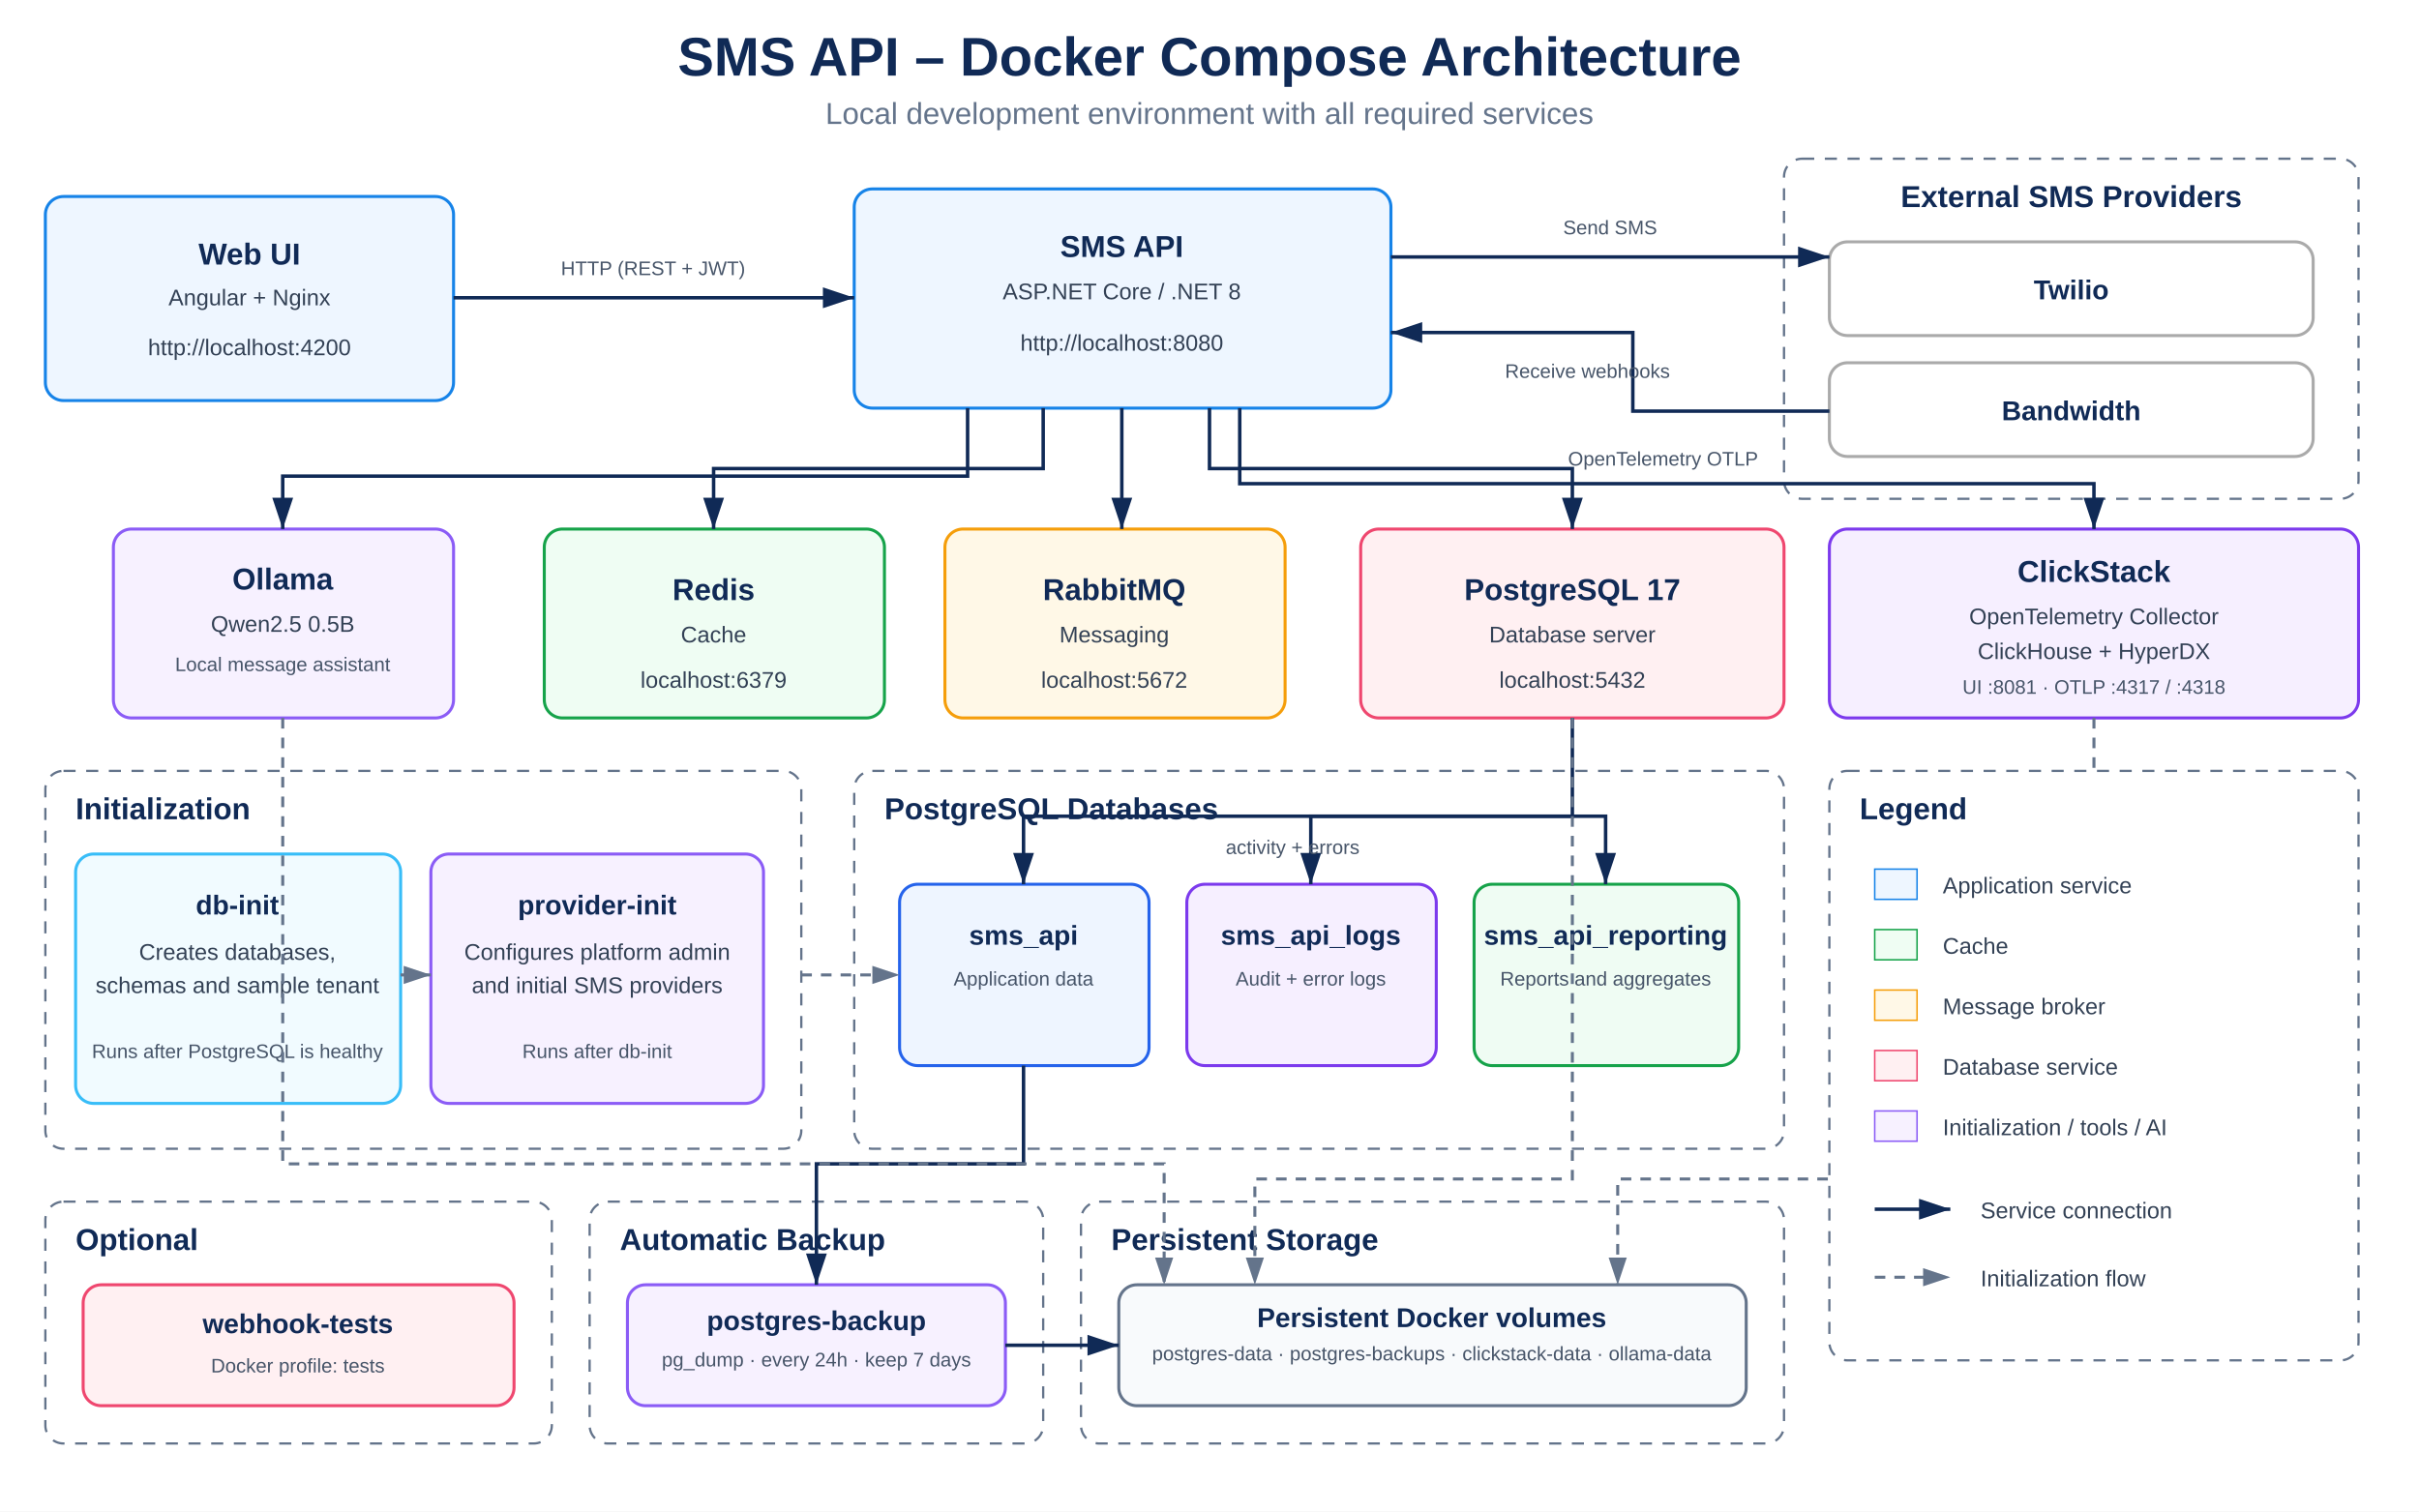
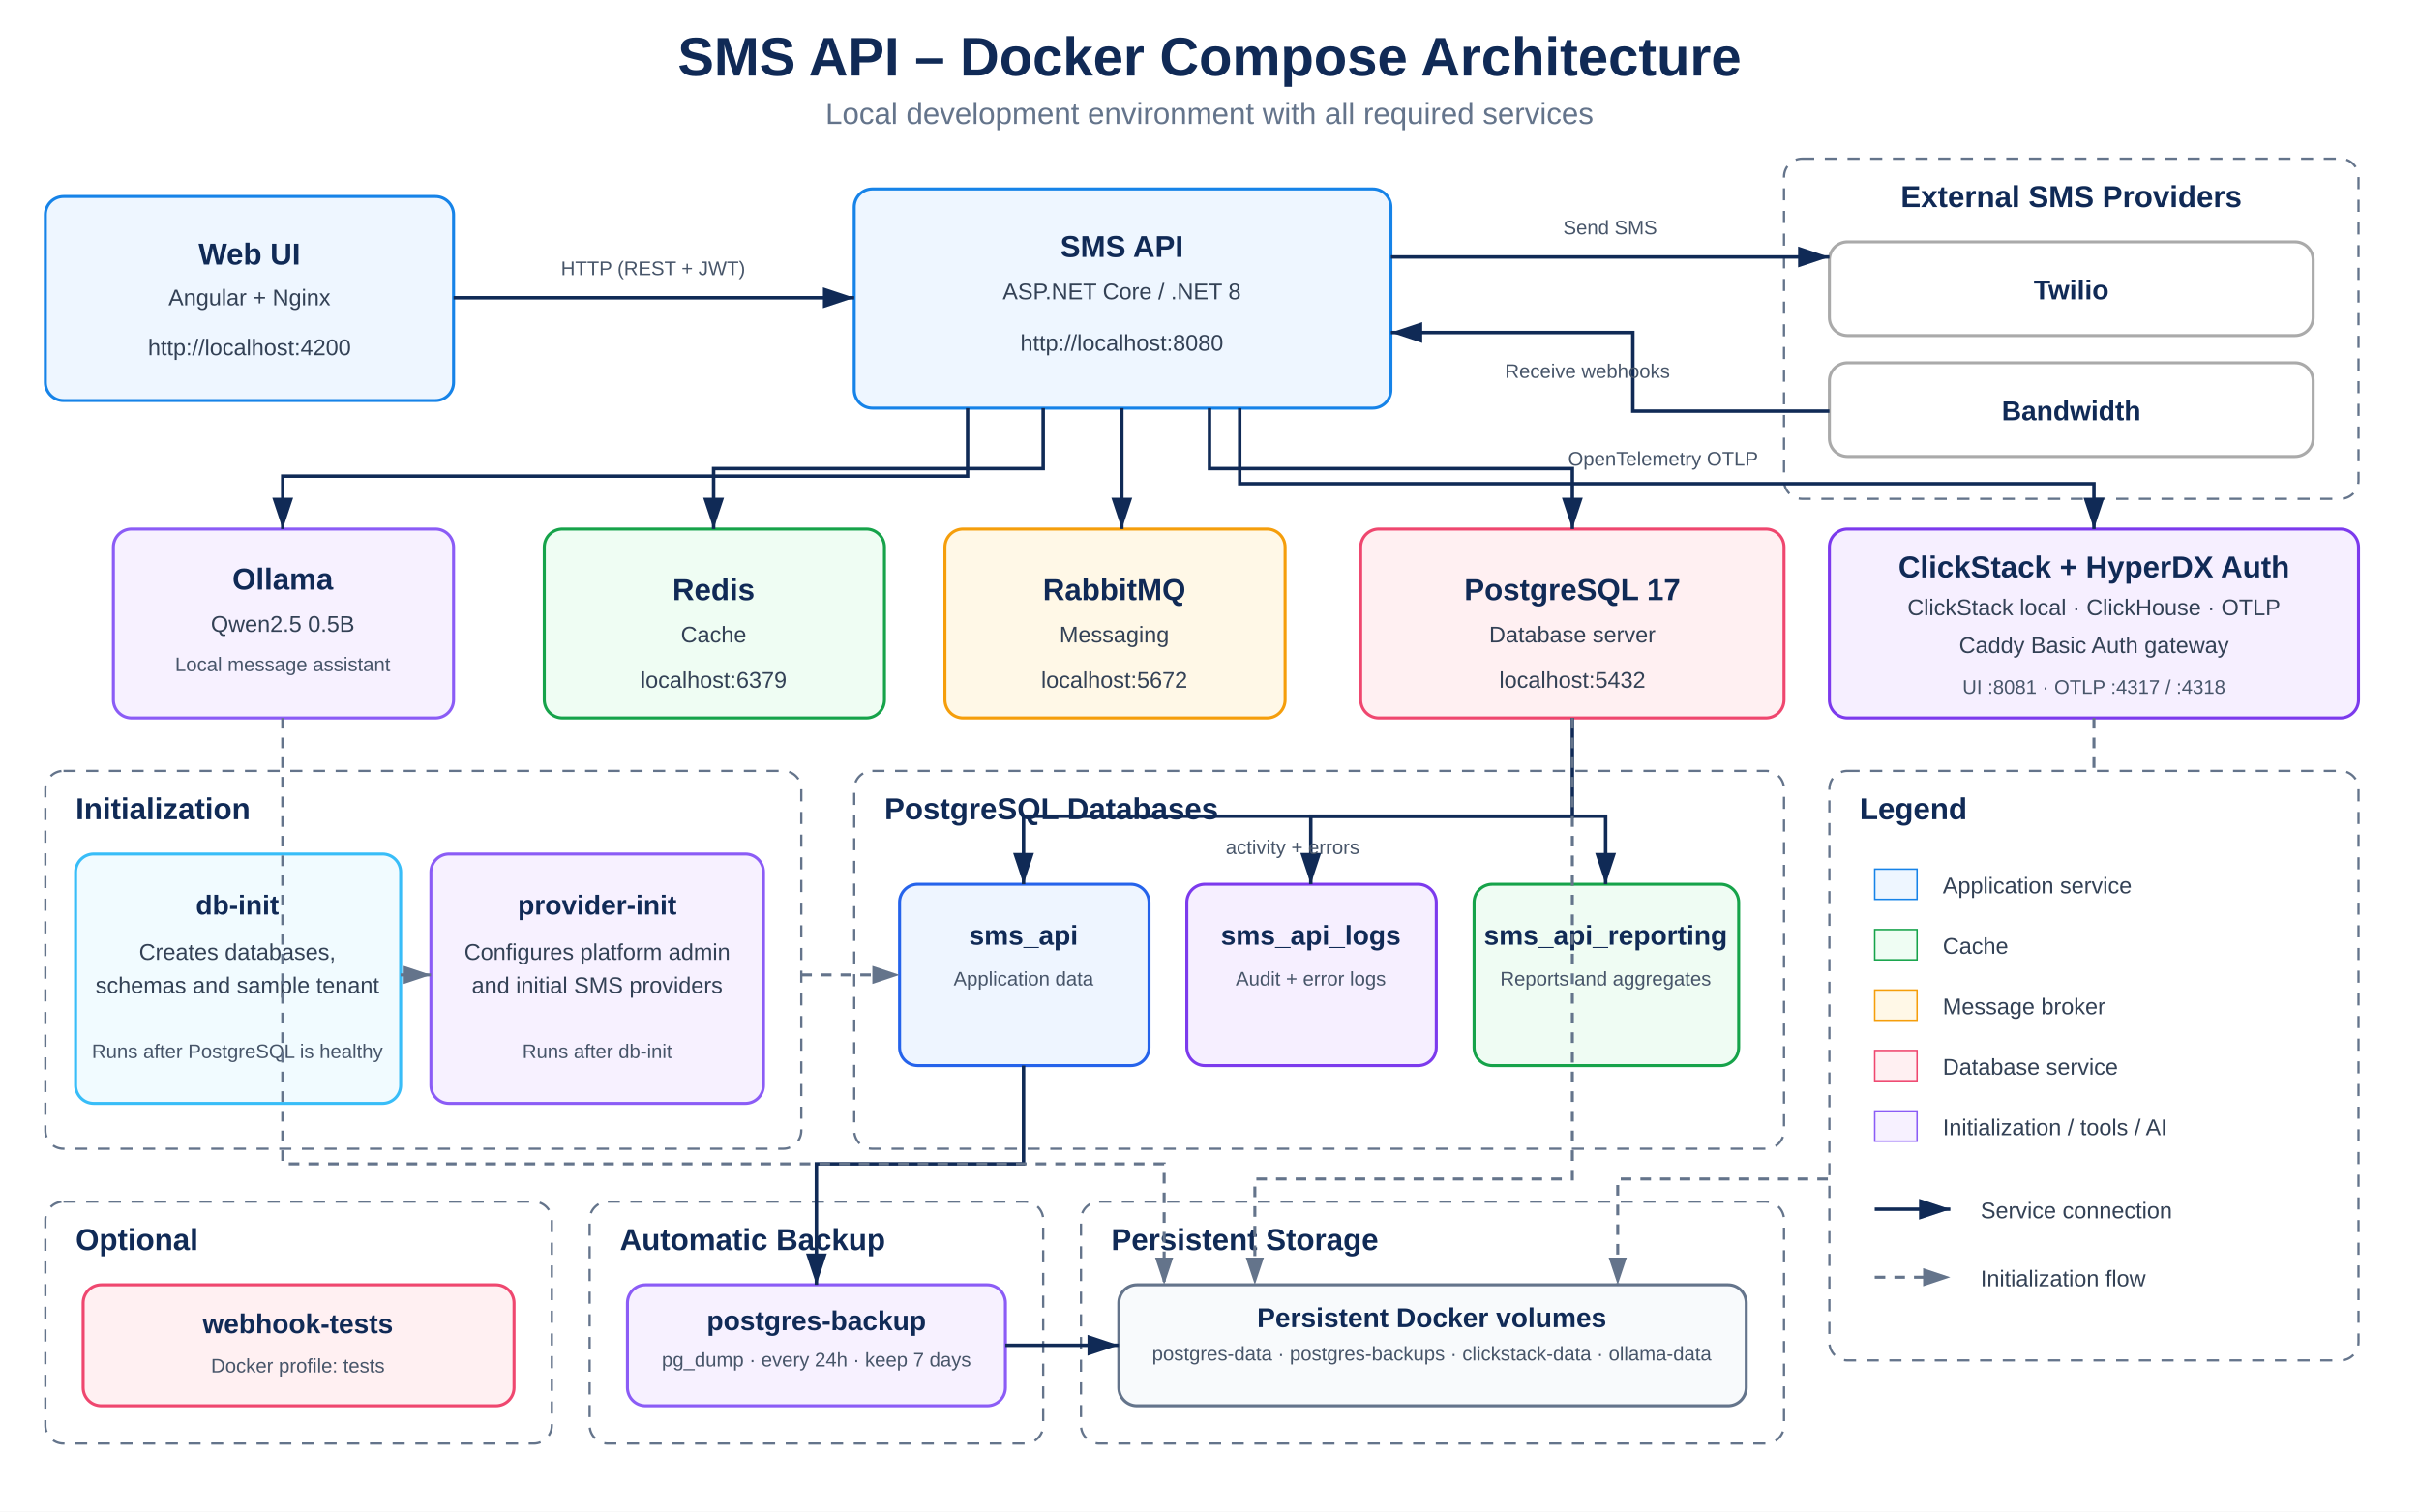
<svg xmlns="http://www.w3.org/2000/svg" width="1600" height="1000" viewBox="0 0 1600 1000">
  <defs>
    <style>
.title{font:700 36px Arial,sans-serif;fill:#102a56}.sub{font:20px Arial,sans-serif;fill:#64748b}.h{font:700 20px Arial,sans-serif;fill:#102a56}.t{font:700 18px Arial,sans-serif;fill:#102a56}.s{font:15px Arial,sans-serif;fill:#334155}.mini{font:13px Arial,sans-serif;fill:#475569}.box{rx:12;ry:12;stroke-width:2}.group{rx:12;ry:12;fill:#fff;stroke:#64748b;stroke-width:1.5;stroke-dasharray:8 7}.line{stroke:#102a56;stroke-width:2.3;fill:none;marker-end:url(#a)}.dash{stroke:#64748b;stroke-width:2;fill:none;stroke-dasharray:7 6;marker-end:url(#g)}
</style>
    <marker id="a" markerWidth="10" markerHeight="10" refX="9" refY="3" orient="auto">
      <path d="M0 0L0 6L9 3z" fill="#102a56" />
    </marker>
    <marker id="g" markerWidth="10" markerHeight="10" refX="9" refY="3" orient="auto">
      <path d="M0 0L0 6L9 3z" fill="#64748b" />
    </marker>
  </defs>
  <rect width="1600" height="1000" fill="#fff" />
  <text x="800" y="50" text-anchor="middle" class="title">SMS API – Docker Compose Architecture</text>
  <text x="800" y="82" text-anchor="middle" class="sub">Local development environment with all required services</text>
  <rect x="30" y="130" width="270" height="135" fill="#eef6ff" stroke="#1683e8" class="box" />
  <text x="165" y="175" text-anchor="middle" class="h">Web UI</text>
  <text x="165" y="202" text-anchor="middle" class="s">Angular + Nginx</text>
  <text x="165" y="235" text-anchor="middle" class="s">http://localhost:4200</text>
  <rect x="565" y="125" width="355" height="145" fill="#eef6ff" stroke="#1683e8" class="box" />
  <text x="742" y="170" text-anchor="middle" class="h">SMS API</text>
  <text x="742" y="198" text-anchor="middle" class="s">ASP.NET Core / .NET 8</text>
  <text x="742" y="232" text-anchor="middle" class="s">http://localhost:8080</text>
  <path d="M300 197H565" class="line" />
  <text x="432" y="182" text-anchor="middle" class="mini">HTTP (REST + JWT)</text>
  <rect x="1180" y="105" width="380" height="225" class="group" />
  <text x="1370" y="137" text-anchor="middle" class="h">External SMS Providers</text>
  <rect x="1210" y="160" width="320" height="62" fill="#fff" stroke="#aaa" class="box" />
  <text x="1370" y="198" text-anchor="middle" class="t">Twilio</text>
  <rect x="1210" y="240" width="320" height="62" fill="#fff" stroke="#aaa" class="box" />
  <text x="1370" y="278" text-anchor="middle" class="t">Bandwidth</text>
  <path d="M920 170H1210" class="line" />
  <text x="1065" y="155" text-anchor="middle" class="mini">Send SMS</text>
  <path d="M1210 272H1080V220H920" class="line" />
  <text x="1050" y="250" text-anchor="middle" class="mini">Receive webhooks</text>
  <rect x="75" y="350" width="225" height="125" fill="#f7f1ff" stroke="#8b5cf6" class="box" />
  <text x="187" y="390" text-anchor="middle" class="h">Ollama</text>
  <text x="187" y="418" text-anchor="middle" class="s">Qwen2.5 0.5B</text>
  <text x="187" y="444" text-anchor="middle" class="mini">Local message assistant</text>
  <path d="M640 270V315H187V350" class="line" />
  <rect x="360" y="350" width="225" height="125" fill="#effdf3" stroke="#16a34a" class="box" />
  <text x="472" y="397" text-anchor="middle" class="h">Redis</text>
  <text x="472" y="425" text-anchor="middle" class="s">Cache</text>
  <text x="472" y="455" text-anchor="middle" class="s">localhost:6379</text>
  <rect x="625" y="350" width="225" height="125" fill="#fff8e7" stroke="#f59e0b" class="box" />
  <text x="737" y="397" text-anchor="middle" class="h">RabbitMQ</text>
  <text x="737" y="425" text-anchor="middle" class="s">Messaging</text>
  <text x="737" y="455" text-anchor="middle" class="s">localhost:5672</text>
  <rect x="900" y="350" width="280" height="125" fill="#fff0f2" stroke="#ef476f" class="box" />
  <text x="1040" y="397" text-anchor="middle" class="h">PostgreSQL 17</text>
  <text x="1040" y="425" text-anchor="middle" class="s">Database server</text>
  <text x="1040" y="455" text-anchor="middle" class="s">localhost:5432</text>
  <path d="M690 270V310H472V350" class="line" />
  <path d="M742 270V350" class="line" />
  <path d="M800 270V310H1040V350" class="line" />
  <rect x="1210" y="350" width="350" height="125" fill="#f6efff" stroke="#7c3aed" class="box" />
-   <text x="1385" y="385" text-anchor="middle" class="h">ClickStack</text>
-   <text x="1385" y="413" text-anchor="middle" class="s">OpenTelemetry Collector</text>
-   <text x="1385" y="436" text-anchor="middle" class="s">ClickHouse + HyperDX</text>
+   <text x="1385" y="382" text-anchor="middle" class="h">ClickStack + HyperDX Auth</text>
+   <text x="1385" y="407" text-anchor="middle" class="s">ClickStack local · ClickHouse · OTLP</text>
+   <text x="1385" y="432" text-anchor="middle" class="s">Caddy Basic Auth gateway</text>
  <text x="1385" y="459" text-anchor="middle" class="mini">UI :8081 · OTLP :4317 / :4318</text>
  <path d="M820 270V320H1385V350" class="line" />
  <text x="1100" y="308" text-anchor="middle" class="mini">OpenTelemetry OTLP</text>
  <rect x="30" y="510" width="500" height="250" class="group" />
  <text x="50" y="542" class="h">Initialization</text>
  <rect x="50" y="565" width="215" height="165" fill="#f1fbff" stroke="#38bdf8" class="box" />
  <text x="157" y="605" text-anchor="middle" class="t">db-init</text>
  <text x="157" y="635" text-anchor="middle" class="s">Creates databases,</text>
  <text x="157" y="657" text-anchor="middle" class="s">schemas and sample tenant</text>
  <text x="157" y="700" text-anchor="middle" class="mini">Runs after PostgreSQL is healthy</text>
  <rect x="285" y="565" width="220" height="165" fill="#f7f1ff" stroke="#8b5cf6" class="box" />
  <text x="395" y="605" text-anchor="middle" class="t">provider-init</text>
  <text x="395" y="635" text-anchor="middle" class="s">Configures platform admin</text>
  <text x="395" y="657" text-anchor="middle" class="s">and initial SMS providers</text>
  <text x="395" y="700" text-anchor="middle" class="mini">Runs after db-init</text>
  <rect x="565" y="510" width="615" height="250" class="group" />
  <text x="585" y="542" class="h">PostgreSQL Databases</text>
  <rect x="595" y="585" width="165" height="120" fill="#eef5ff" stroke="#2563eb" class="box" />
  <text x="677" y="625" text-anchor="middle" class="t">sms_api</text>
  <text x="677" y="652" text-anchor="middle" class="mini">Application data</text>
  <rect x="785" y="585" width="165" height="120" fill="#f6efff" stroke="#7c3aed" class="box" />
  <text x="867" y="625" text-anchor="middle" class="t">sms_api_logs</text>
  <text x="867" y="652" text-anchor="middle" class="mini">Audit + error logs</text>
  <rect x="975" y="585" width="175" height="120" fill="#effcf3" stroke="#16a34a" class="box" />
  <text x="1062" y="625" text-anchor="middle" class="t">sms_api_reporting</text>
  <text x="1062" y="652" text-anchor="middle" class="mini">Reports and aggregates</text>
  <path d="M1040 475V540H677V585" class="line" />
  <path d="M1040 540H867V585" class="line" />
  <path d="M1040 540H1062V585" class="line" />
  <text x="855" y="565" text-anchor="middle" class="mini">activity + errors</text>
  <path d="M265 645H285" class="dash" />
  <path d="M530 645H595" class="dash" />
  <rect x="30" y="795" width="335" height="160" class="group" />
  <text x="50" y="827" class="h">Optional</text>
  <rect x="55" y="850" width="285" height="80" fill="#fff0f2" stroke="#ef476f" class="box" />
  <text x="197" y="882" text-anchor="middle" class="t">webhook-tests</text>
  <text x="197" y="908" text-anchor="middle" class="mini">Docker profile: tests</text>
  <rect x="390" y="795" width="300" height="160" class="group" />
  <text x="410" y="827" class="h">Automatic Backup</text>
  <rect x="415" y="850" width="250" height="80" fill="#f7f1ff" stroke="#8b5cf6" class="box" />
  <text x="540" y="880" text-anchor="middle" class="t">postgres-backup</text>
  <text x="540" y="904" text-anchor="middle" class="mini">pg_dump · every 24h · keep 7 days</text>
  <path d="M677 705V770H540V850" class="line" />
  <rect x="715" y="795" width="465" height="160" class="group" />
  <text x="735" y="827" class="h">Persistent Storage</text>
  <rect x="740" y="850" width="415" height="80" fill="#f8fafc" stroke="#64748b" class="box" />
  <text x="947" y="878" text-anchor="middle" class="t">Persistent Docker volumes</text>
  <text x="947" y="900" text-anchor="middle" class="mini">postgres-data · postgres-backups · clickstack-data · ollama-data</text>
  <path d="M1040 475V780H830V850" class="dash" />
  <path d="M1385 475V780H1070V850" class="dash" />
  <path d="M665 890H740" class="line" />
  <path d="M187 475V770H770V850" class="dash" />
  <rect x="1210" y="510" width="350" height="390" class="group" />
  <text x="1230" y="542" class="h">Legend</text>
  <rect x="1240" y="575" width="28" height="20" fill="#eef6ff" stroke="#1683e8" />
  <text x="1285" y="591" class="s">Application service</text>
  <rect x="1240" y="615" width="28" height="20" fill="#effdf3" stroke="#16a34a" />
  <text x="1285" y="631" class="s">Cache</text>
  <rect x="1240" y="655" width="28" height="20" fill="#fff8e7" stroke="#f59e0b" />
  <text x="1285" y="671" class="s">Message broker</text>
  <rect x="1240" y="695" width="28" height="20" fill="#fff0f2" stroke="#ef476f" />
  <text x="1285" y="711" class="s">Database service</text>
  <rect x="1240" y="735" width="28" height="20" fill="#f7f1ff" stroke="#8b5cf6" />
  <text x="1285" y="751" class="s">Initialization / tools / AI</text>
  <line x1="1240" y1="800" x2="1290" y2="800" class="line" />
  <text x="1310" y="806" class="s">Service connection</text>
  <line x1="1240" y1="845" x2="1290" y2="845" class="dash" />
  <text x="1310" y="851" class="s">Initialization flow</text>
</svg>
